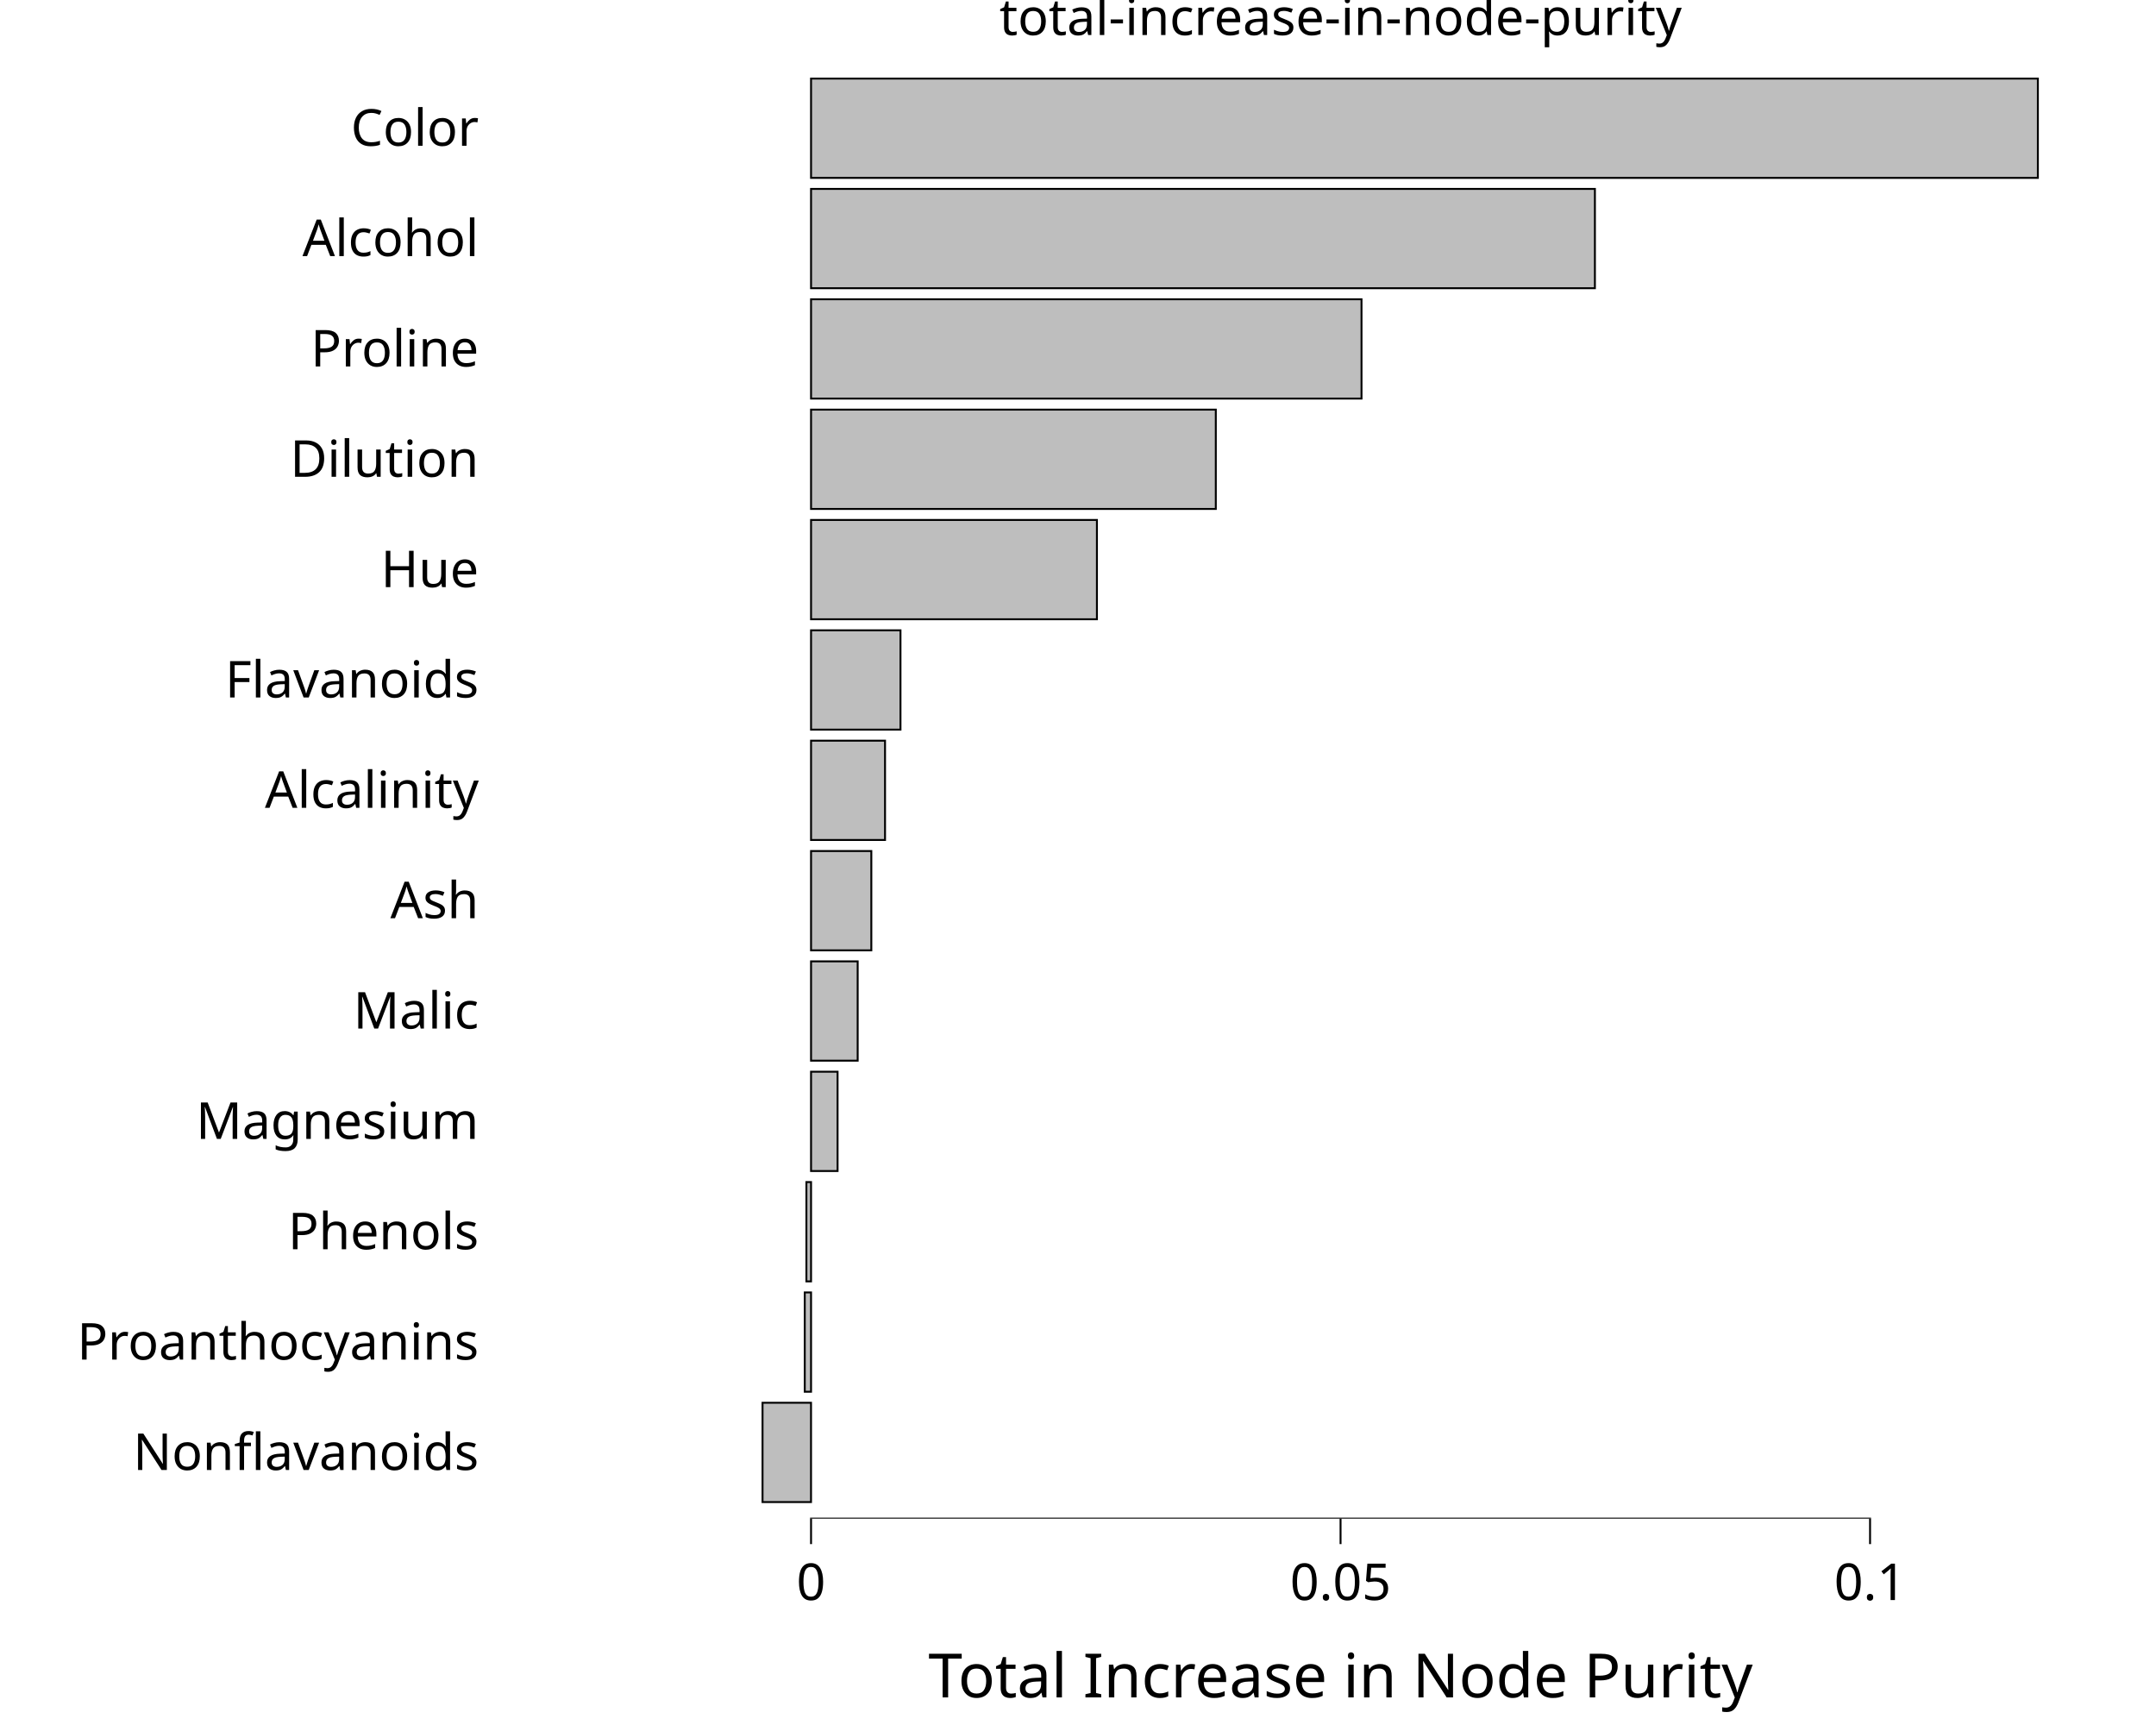
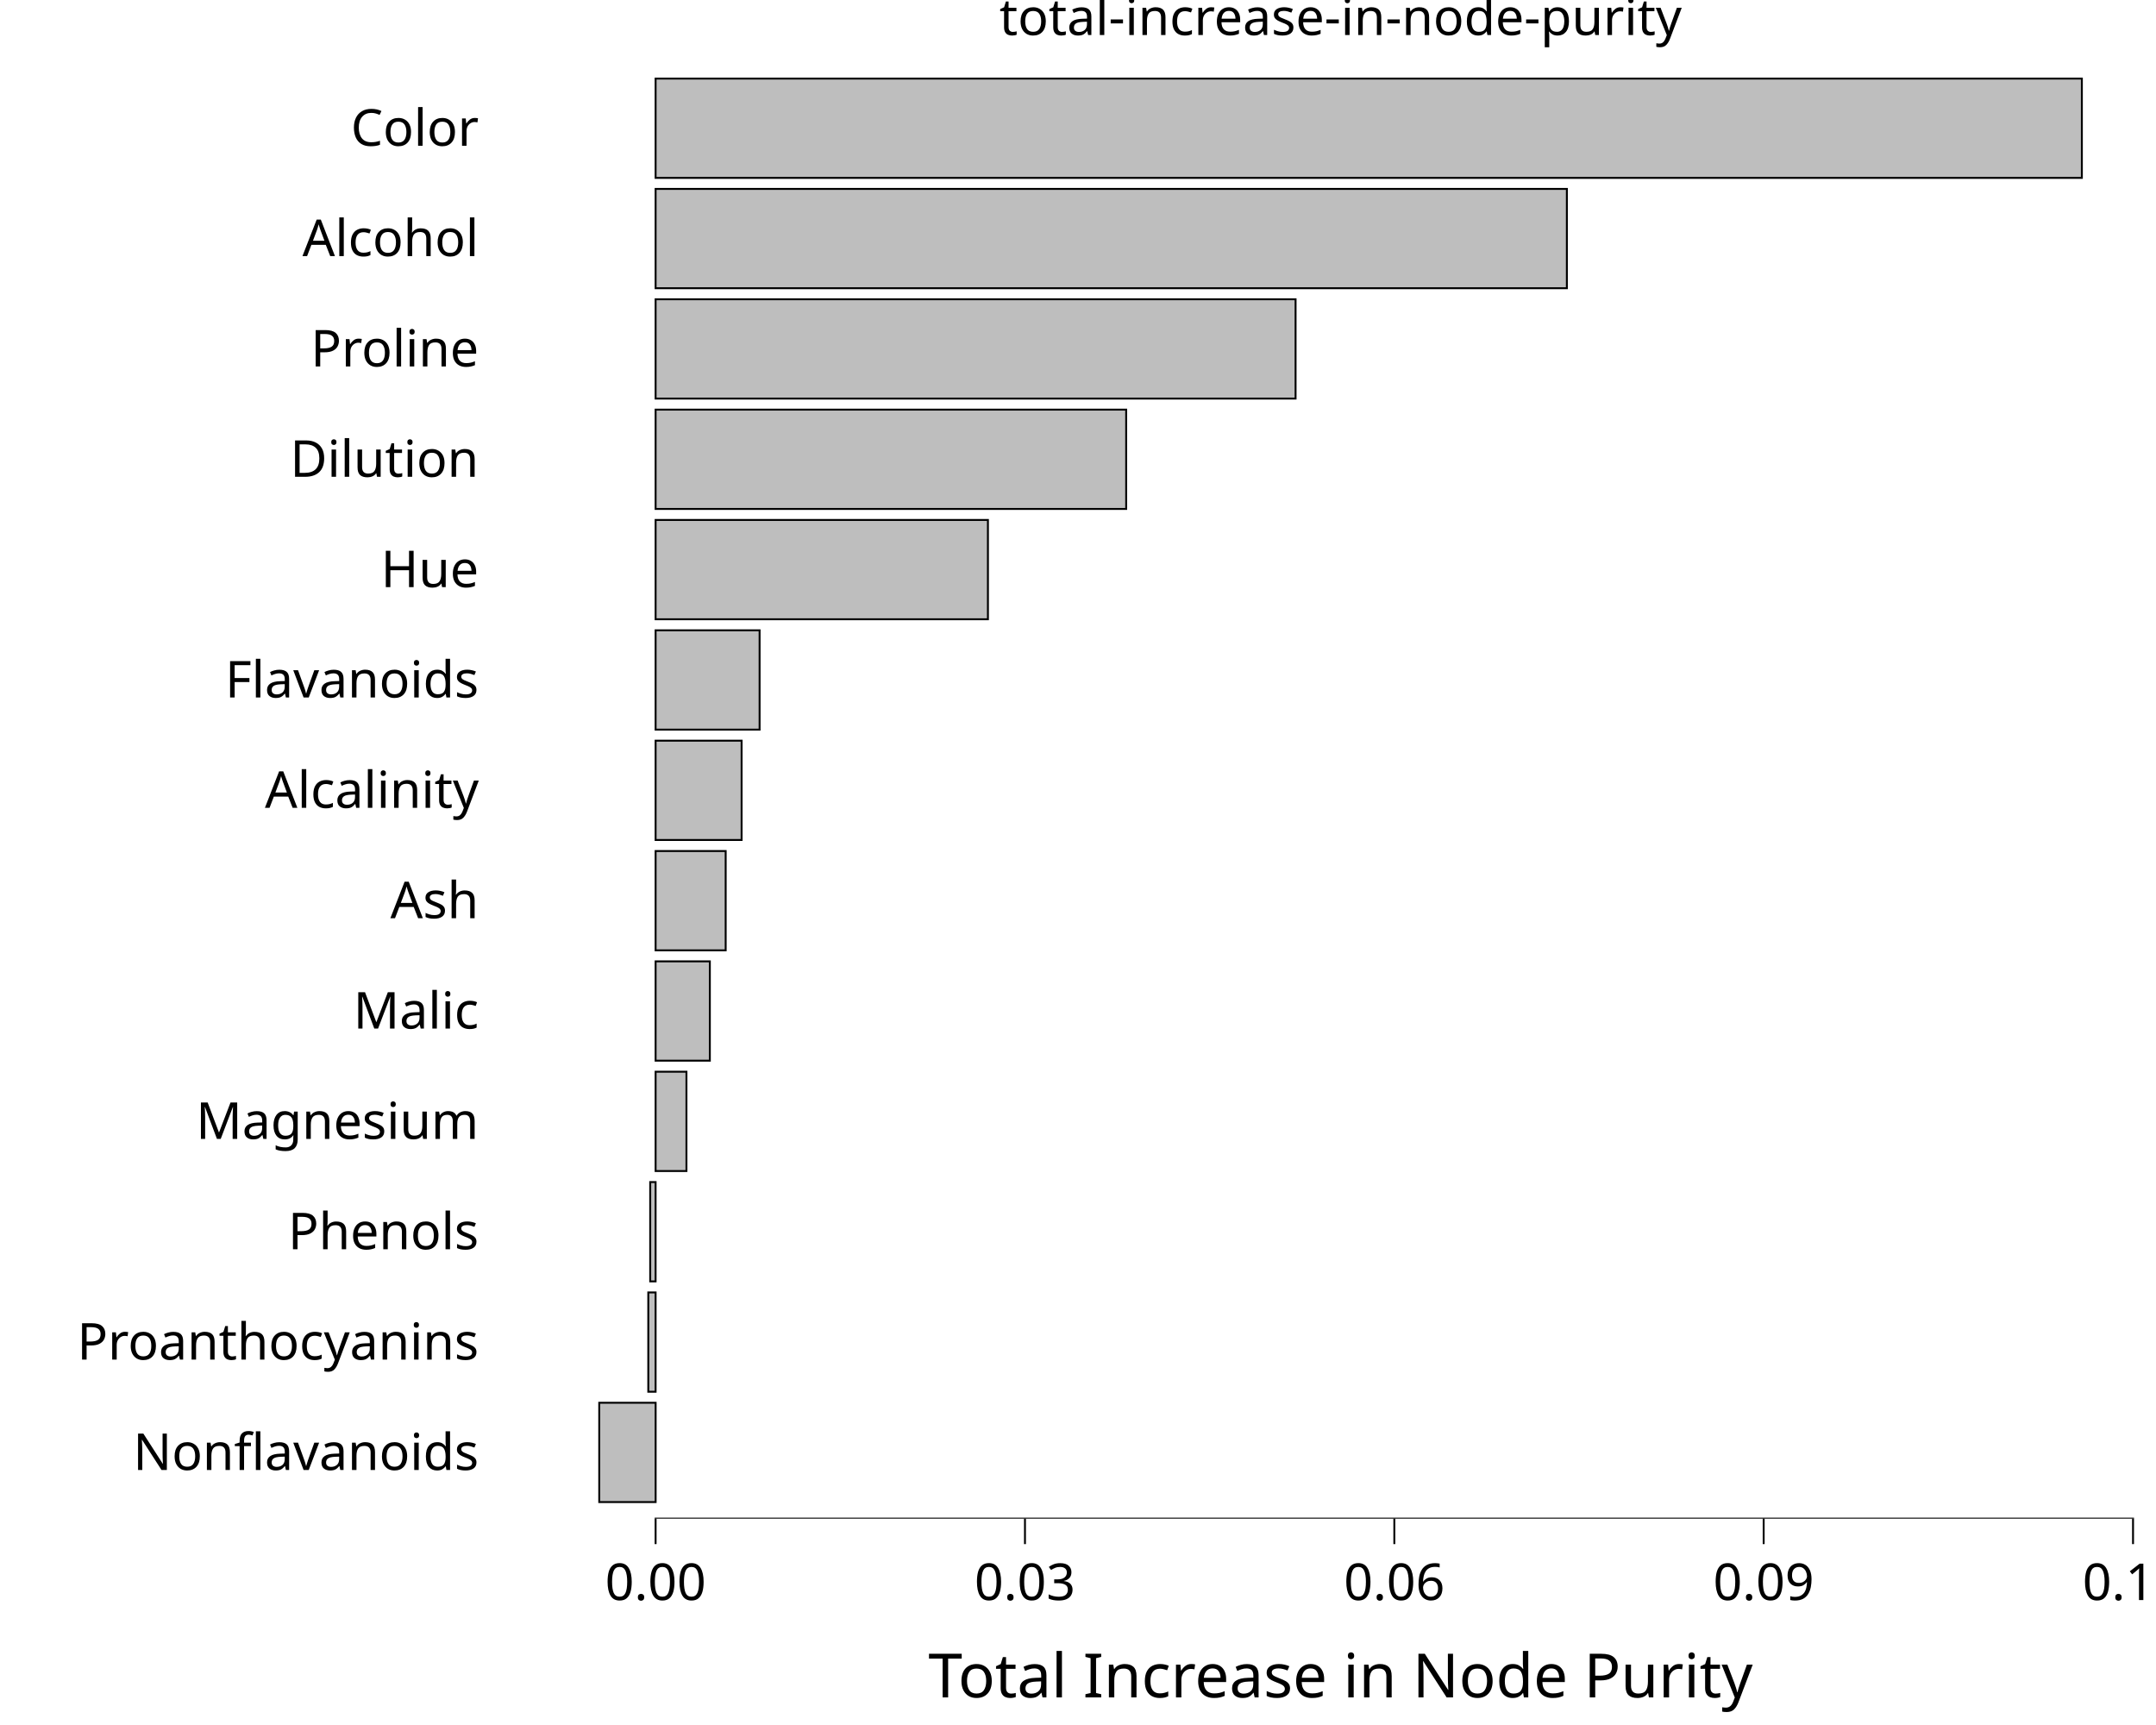
<svg xmlns="http://www.w3.org/2000/svg" class="svglite" data-engine-version="2.0" width="720.00pt" height="576.00pt" viewBox="0 0 720.00 576.00">
  <defs>
    <style type="text/css">
    .svglite line, .svglite polyline, .svglite polygon, .svglite path, .svglite rect, .svglite circle {
      fill: none;
      stroke: #000000;
      stroke-linecap: round;
      stroke-linejoin: round;
      stroke-miterlimit: 10.00;
    }
  </style>
  </defs>
  <rect width="100%" height="100%" style="stroke: none; fill: #FFFFFF;" />
  <defs>
    <clipPath id="cpMC4wMHw3MjAuMDB8MC4wMHw1NzYuMDA=">
      <rect x="0.00" y="0.00" width="720.00" height="576.00" />
    </clipPath>
  </defs>
  <g clip-path="url(#cpMC4wMHw3MjAuMDB8MC4wMHw1NzYuMDA=)">
    <rect x="0.00" y="0.00" width="720.00" height="576.00" style="stroke-width: 10.67; stroke: none;" />
  </g>
  <defs>
    <clipPath id="cpMTc1LjM2fDcyMC4wMHwyMC43MXw1MDcuMDk=">
      <rect x="175.36" y="20.71" width="544.64" height="486.39" />
    </clipPath>
  </defs>
  <g clip-path="url(#cpMTc1LjM2fDcyMC4wMHwyMC43MXw1MDcuMDk=)">
    <rect x="175.36" y="20.71" width="544.64" height="486.39" style="stroke-width: 10.67; stroke: none;" />
-     <rect x="270.85" y="26.24" width="409.70" height="33.16" style="stroke-width: 0.64; stroke-linecap: square; stroke-linejoin: miter; fill: #BEBEBE;" />
-     <rect x="270.85" y="63.08" width="261.77" height="33.16" style="stroke-width: 0.64; stroke-linecap: square; stroke-linejoin: miter; fill: #BEBEBE;" />
-     <rect x="270.85" y="99.93" width="183.83" height="33.16" style="stroke-width: 0.64; stroke-linecap: square; stroke-linejoin: miter; fill: #BEBEBE;" />
-     <rect x="270.85" y="136.78" width="135.17" height="33.16" style="stroke-width: 0.64; stroke-linecap: square; stroke-linejoin: miter; fill: #BEBEBE;" />
-     <rect x="270.85" y="173.62" width="95.47" height="33.16" style="stroke-width: 0.64; stroke-linecap: square; stroke-linejoin: miter; fill: #BEBEBE;" />
-     <rect x="270.85" y="210.47" width="29.87" height="33.16" style="stroke-width: 0.64; stroke-linecap: square; stroke-linejoin: miter; fill: #BEBEBE;" />
-     <rect x="270.85" y="247.32" width="24.71" height="33.16" style="stroke-width: 0.64; stroke-linecap: square; stroke-linejoin: miter; fill: #BEBEBE;" />
-     <rect x="270.85" y="284.17" width="20.13" height="33.16" style="stroke-width: 0.64; stroke-linecap: square; stroke-linejoin: miter; fill: #BEBEBE;" />
-     <rect x="270.85" y="321.01" width="15.57" height="33.16" style="stroke-width: 0.64; stroke-linecap: square; stroke-linejoin: miter; fill: #BEBEBE;" />
-     <rect x="270.85" y="357.86" width="8.86" height="33.16" style="stroke-width: 0.64; stroke-linecap: square; stroke-linejoin: miter; fill: #BEBEBE;" />
-     <rect x="269.30" y="394.71" width="1.55" height="33.16" style="stroke-width: 0.64; stroke-linecap: square; stroke-linejoin: miter; fill: #BEBEBE;" />
-     <rect x="268.75" y="431.56" width="2.10" height="33.16" style="stroke-width: 0.64; stroke-linecap: square; stroke-linejoin: miter; fill: #BEBEBE;" />
-     <rect x="254.65" y="468.40" width="16.19" height="33.16" style="stroke-width: 0.64; stroke-linecap: square; stroke-linejoin: miter; fill: #BEBEBE;" />
-     <line x1="270.53" y1="507.09" x2="624.83" y2="507.09" style="stroke-width: 0.64; stroke-linecap: butt;" />
+     <rect x="218.94" y="26.24" width="476.30" height="33.16" style="stroke-width: 0.64; stroke-linecap: square; stroke-linejoin: miter; fill: #BEBEBE;" />
+     <rect x="218.94" y="63.08" width="304.32" height="33.16" style="stroke-width: 0.64; stroke-linecap: square; stroke-linejoin: miter; fill: #BEBEBE;" />
+     <rect x="218.94" y="99.93" width="213.72" height="33.16" style="stroke-width: 0.64; stroke-linecap: square; stroke-linejoin: miter; fill: #BEBEBE;" />
+     <rect x="218.94" y="136.78" width="157.15" height="33.16" style="stroke-width: 0.64; stroke-linecap: square; stroke-linejoin: miter; fill: #BEBEBE;" />
+     <rect x="218.94" y="173.62" width="110.98" height="33.16" style="stroke-width: 0.64; stroke-linecap: square; stroke-linejoin: miter; fill: #BEBEBE;" />
+     <rect x="218.94" y="210.47" width="34.73" height="33.16" style="stroke-width: 0.64; stroke-linecap: square; stroke-linejoin: miter; fill: #BEBEBE;" />
+     <rect x="218.94" y="247.32" width="28.72" height="33.16" style="stroke-width: 0.64; stroke-linecap: square; stroke-linejoin: miter; fill: #BEBEBE;" />
+     <rect x="218.94" y="284.17" width="23.40" height="33.16" style="stroke-width: 0.64; stroke-linecap: square; stroke-linejoin: miter; fill: #BEBEBE;" />
+     <rect x="218.94" y="321.01" width="18.11" height="33.16" style="stroke-width: 0.64; stroke-linecap: square; stroke-linejoin: miter; fill: #BEBEBE;" />
+     <rect x="218.94" y="357.86" width="10.30" height="33.16" style="stroke-width: 0.64; stroke-linecap: square; stroke-linejoin: miter; fill: #BEBEBE;" />
+     <rect x="217.14" y="394.71" width="1.80" height="33.16" style="stroke-width: 0.64; stroke-linecap: square; stroke-linejoin: miter; fill: #BEBEBE;" />
+     <rect x="216.50" y="431.56" width="2.44" height="33.16" style="stroke-width: 0.64; stroke-linecap: square; stroke-linejoin: miter; fill: #BEBEBE;" />
+     <rect x="200.12" y="468.40" width="18.83" height="33.16" style="stroke-width: 0.64; stroke-linecap: square; stroke-linejoin: miter; fill: #BEBEBE;" />
+     <line x1="218.62" y1="507.09" x2="712.65" y2="507.09" style="stroke-width: 0.64; stroke-linecap: butt;" />
    <rect x="175.36" y="20.71" width="544.64" height="486.39" style="stroke-width: 0.00; stroke: none;" />
  </g>
  <g clip-path="url(#cpMC4wMHw3MjAuMDB8MC4wMHw1NzYuMDA=)">
    <polyline points="175.36,507.09 175.36,20.71 " style="stroke-width: 0.00; stroke: none; stroke-linecap: butt;" />
    <text x="159.88" y="490.84" text-anchor="end" style="font-size: 17.00px; font-family: sans;" textLength="107.75px" lengthAdjust="spacingAndGlyphs">Nonflavanoids</text>
    <text x="159.88" y="453.99" text-anchor="end" style="font-size: 17.00px; font-family: sans;" textLength="126.66px" lengthAdjust="spacingAndGlyphs">Proanthocyanins</text>
    <text x="159.88" y="417.14" text-anchor="end" style="font-size: 17.00px; font-family: sans;" textLength="61.44px" lengthAdjust="spacingAndGlyphs">Phenols</text>
    <text x="159.88" y="380.29" text-anchor="end" style="font-size: 17.00px; font-family: sans;" textLength="87.89px" lengthAdjust="spacingAndGlyphs">Magnesium</text>
    <text x="159.88" y="343.45" text-anchor="end" style="font-size: 17.00px; font-family: sans;" textLength="39.68px" lengthAdjust="spacingAndGlyphs">Malic</text>
    <text x="159.88" y="306.60" text-anchor="end" style="font-size: 17.00px; font-family: sans;" textLength="29.30px" lengthAdjust="spacingAndGlyphs">Ash</text>
    <text x="159.88" y="269.75" text-anchor="end" style="font-size: 17.00px; font-family: sans;" textLength="67.09px" lengthAdjust="spacingAndGlyphs">Alcalinity</text>
    <text x="159.88" y="232.90" text-anchor="end" style="font-size: 17.00px; font-family: sans;" textLength="82.22px" lengthAdjust="spacingAndGlyphs">Flavanoids</text>
    <text x="159.88" y="196.06" text-anchor="end" style="font-size: 17.00px; font-family: sans;" textLength="31.19px" lengthAdjust="spacingAndGlyphs">Hue</text>
    <text x="159.88" y="159.21" text-anchor="end" style="font-size: 17.00px; font-family: sans;" textLength="56.69px" lengthAdjust="spacingAndGlyphs">Dilution</text>
    <text x="159.88" y="122.36" text-anchor="end" style="font-size: 17.00px; font-family: sans;" textLength="52.92px" lengthAdjust="spacingAndGlyphs">Proline</text>
    <text x="159.88" y="85.51" text-anchor="end" style="font-size: 17.00px; font-family: sans;" textLength="55.76px" lengthAdjust="spacingAndGlyphs">Alcohol</text>
    <text x="159.88" y="48.67" text-anchor="end" style="font-size: 17.00px; font-family: sans;" textLength="40.63px" lengthAdjust="spacingAndGlyphs">Color</text>
    <polyline points="175.36,507.09 720.00,507.09 " style="stroke-width: 0.00; stroke: none; stroke-linecap: butt;" />
-     <polyline points="270.85,515.60 270.85,507.09 " style="stroke-width: 0.64; stroke-linecap: butt;" />
-     <polyline points="447.68,515.60 447.68,507.09 " style="stroke-width: 0.64; stroke-linecap: butt;" />
-     <polyline points="624.51,515.60 624.51,507.09 " style="stroke-width: 0.64; stroke-linecap: butt;" />
-     <text x="270.85" y="534.27" text-anchor="middle" style="font-size: 17.00px; font-family: sans;" textLength="9.46px" lengthAdjust="spacingAndGlyphs">0</text>
-     <text x="447.68" y="534.27" text-anchor="middle" style="font-size: 17.00px; font-family: sans;" textLength="33.09px" lengthAdjust="spacingAndGlyphs">0.05</text>
-     <text x="624.51" y="534.27" text-anchor="middle" style="font-size: 17.00px; font-family: sans;" textLength="23.63px" lengthAdjust="spacingAndGlyphs">0.1</text>
+     <polyline points="218.94,515.60 218.94,507.09 " style="stroke-width: 0.64; stroke-linecap: butt;" />
+     <polyline points="342.29,515.60 342.29,507.09 " style="stroke-width: 0.64; stroke-linecap: butt;" />
+     <polyline points="465.64,515.60 465.64,507.09 " style="stroke-width: 0.64; stroke-linecap: butt;" />
+     <polyline points="588.98,515.60 588.98,507.09 " style="stroke-width: 0.64; stroke-linecap: butt;" />
+     <polyline points="712.33,515.60 712.33,507.09 " style="stroke-width: 0.64; stroke-linecap: butt;" />
+     <text x="218.94" y="534.27" text-anchor="middle" style="font-size: 17.00px; font-family: sans;" textLength="33.09px" lengthAdjust="spacingAndGlyphs">0.00</text>
+     <text x="342.29" y="534.27" text-anchor="middle" style="font-size: 17.00px; font-family: sans;" textLength="33.09px" lengthAdjust="spacingAndGlyphs">0.03</text>
+     <text x="465.64" y="534.27" text-anchor="middle" style="font-size: 17.00px; font-family: sans;" textLength="33.09px" lengthAdjust="spacingAndGlyphs">0.06</text>
+     <text x="588.98" y="534.27" text-anchor="middle" style="font-size: 17.00px; font-family: sans;" textLength="33.09px" lengthAdjust="spacingAndGlyphs">0.09</text>
+     <text x="712.33" y="534.27" text-anchor="middle" style="font-size: 17.00px; font-family: sans;" textLength="33.09px" lengthAdjust="spacingAndGlyphs">0.12</text>
    <text x="447.68" y="566.78" text-anchor="middle" style="font-size: 20.40px; font-family: sans;" textLength="263.09px" lengthAdjust="spacingAndGlyphs">Total Increase in Node Purity</text>
    <text x="447.68" y="11.70" text-anchor="middle" style="font-size: 17.00px; font-family: sans;" textLength="211.67px" lengthAdjust="spacingAndGlyphs">total-increase-in-node-purity</text>
  </g>
</svg>
